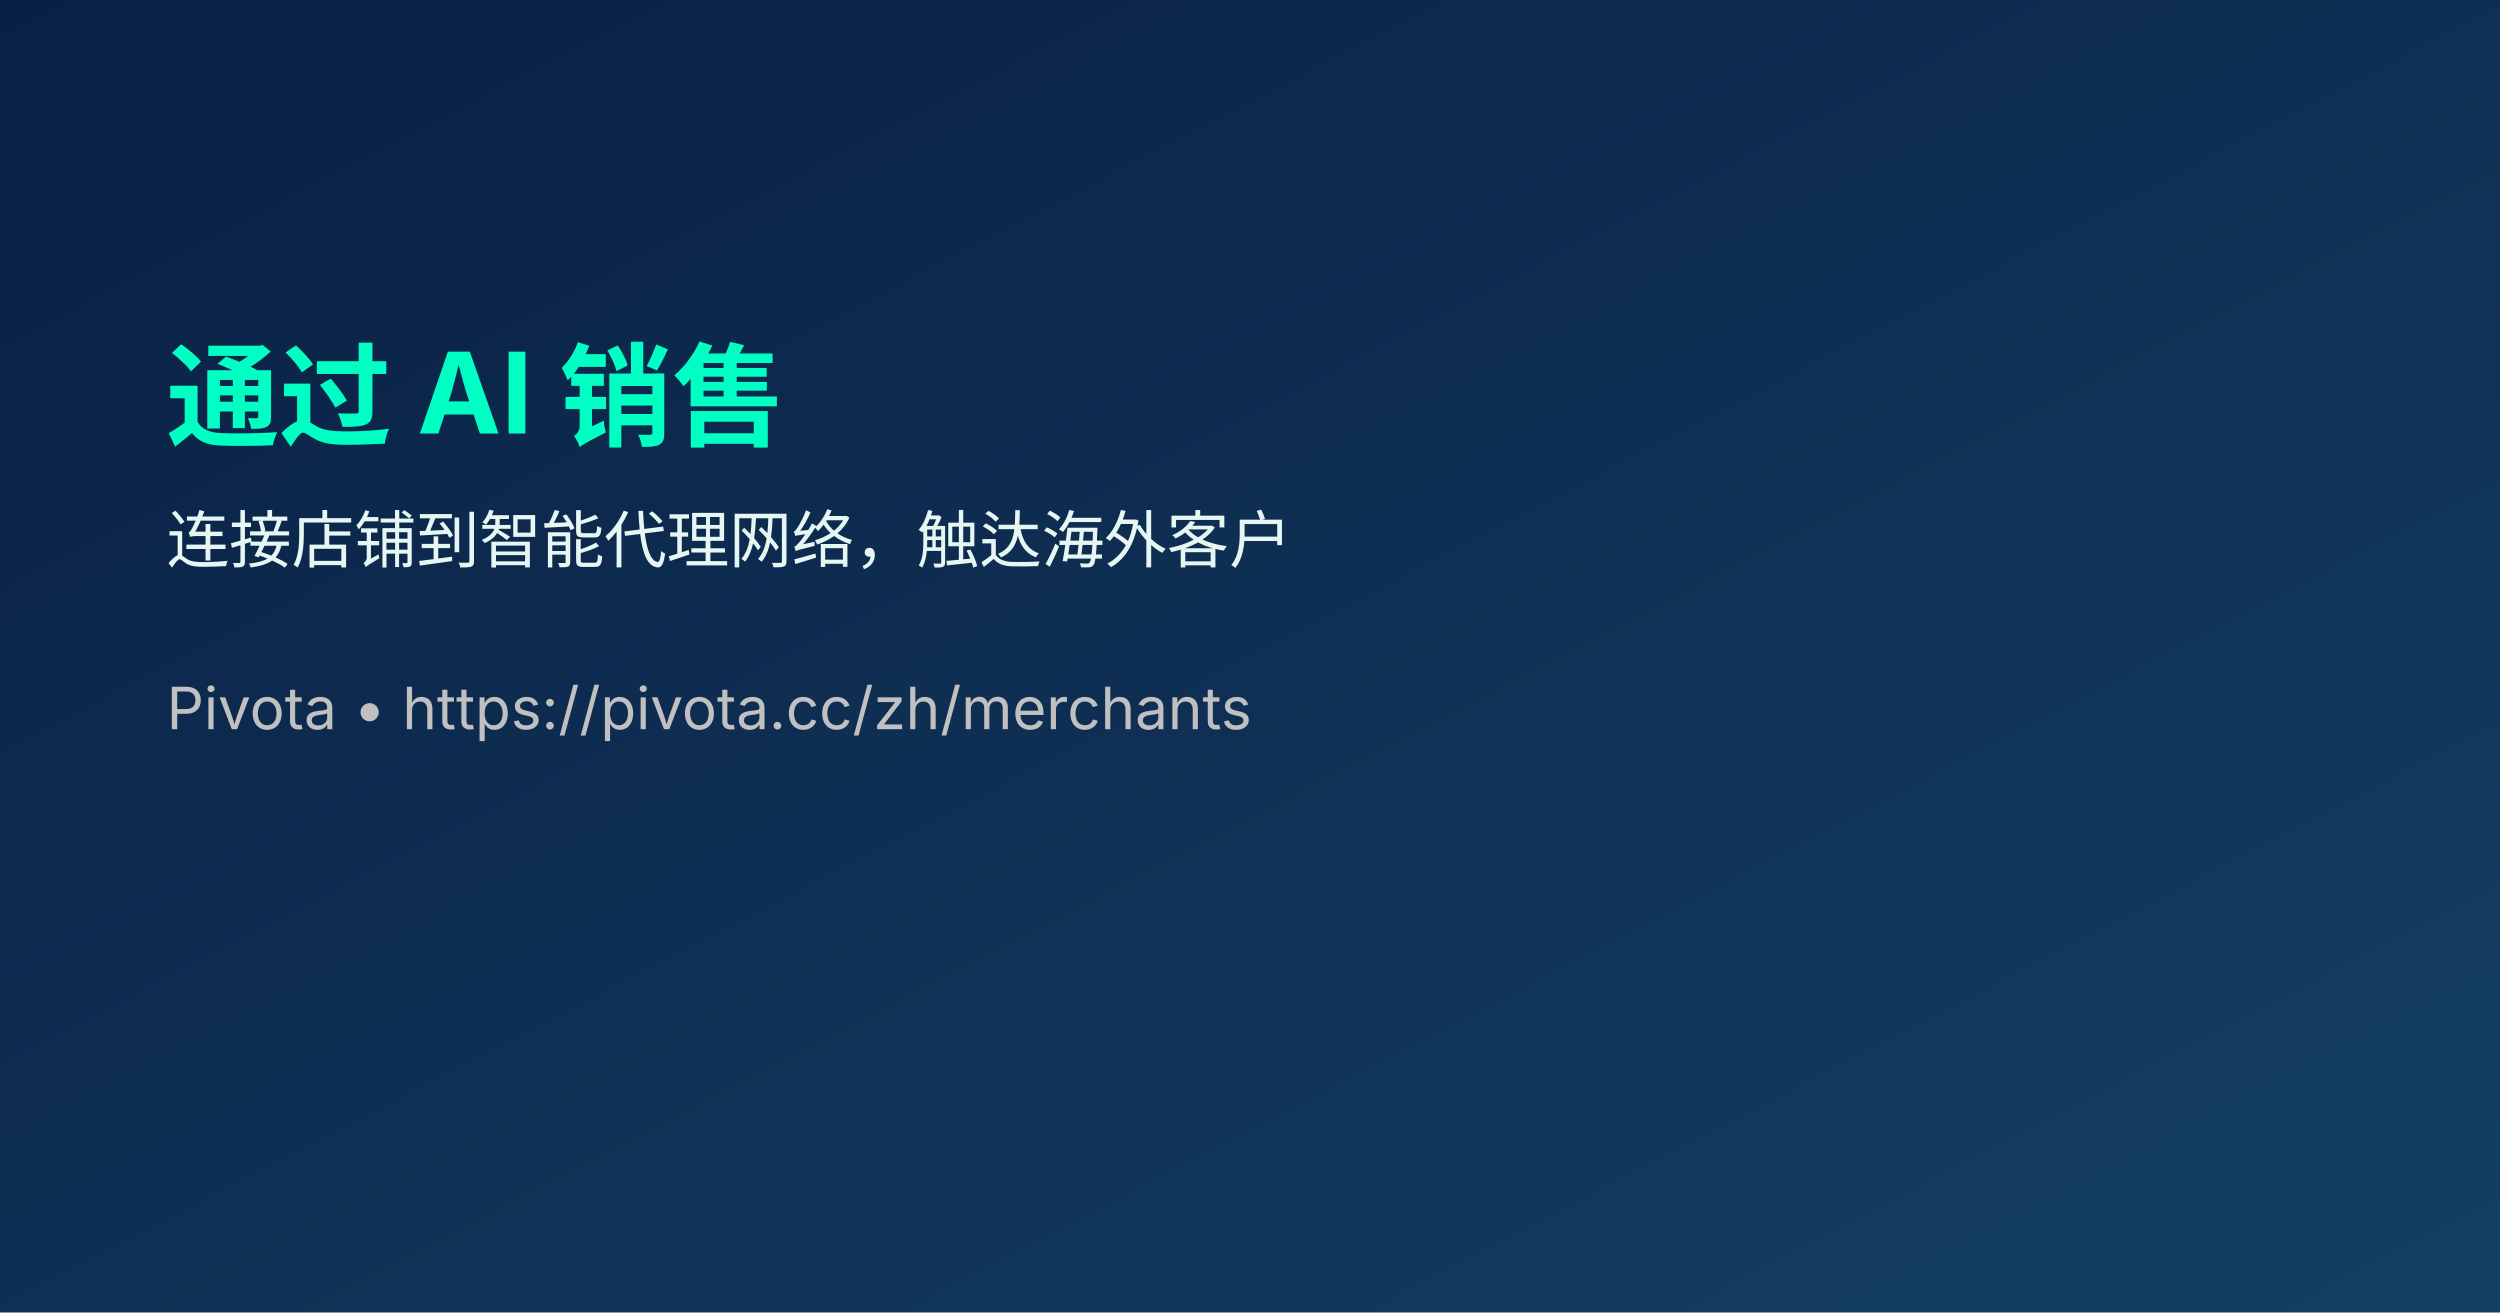
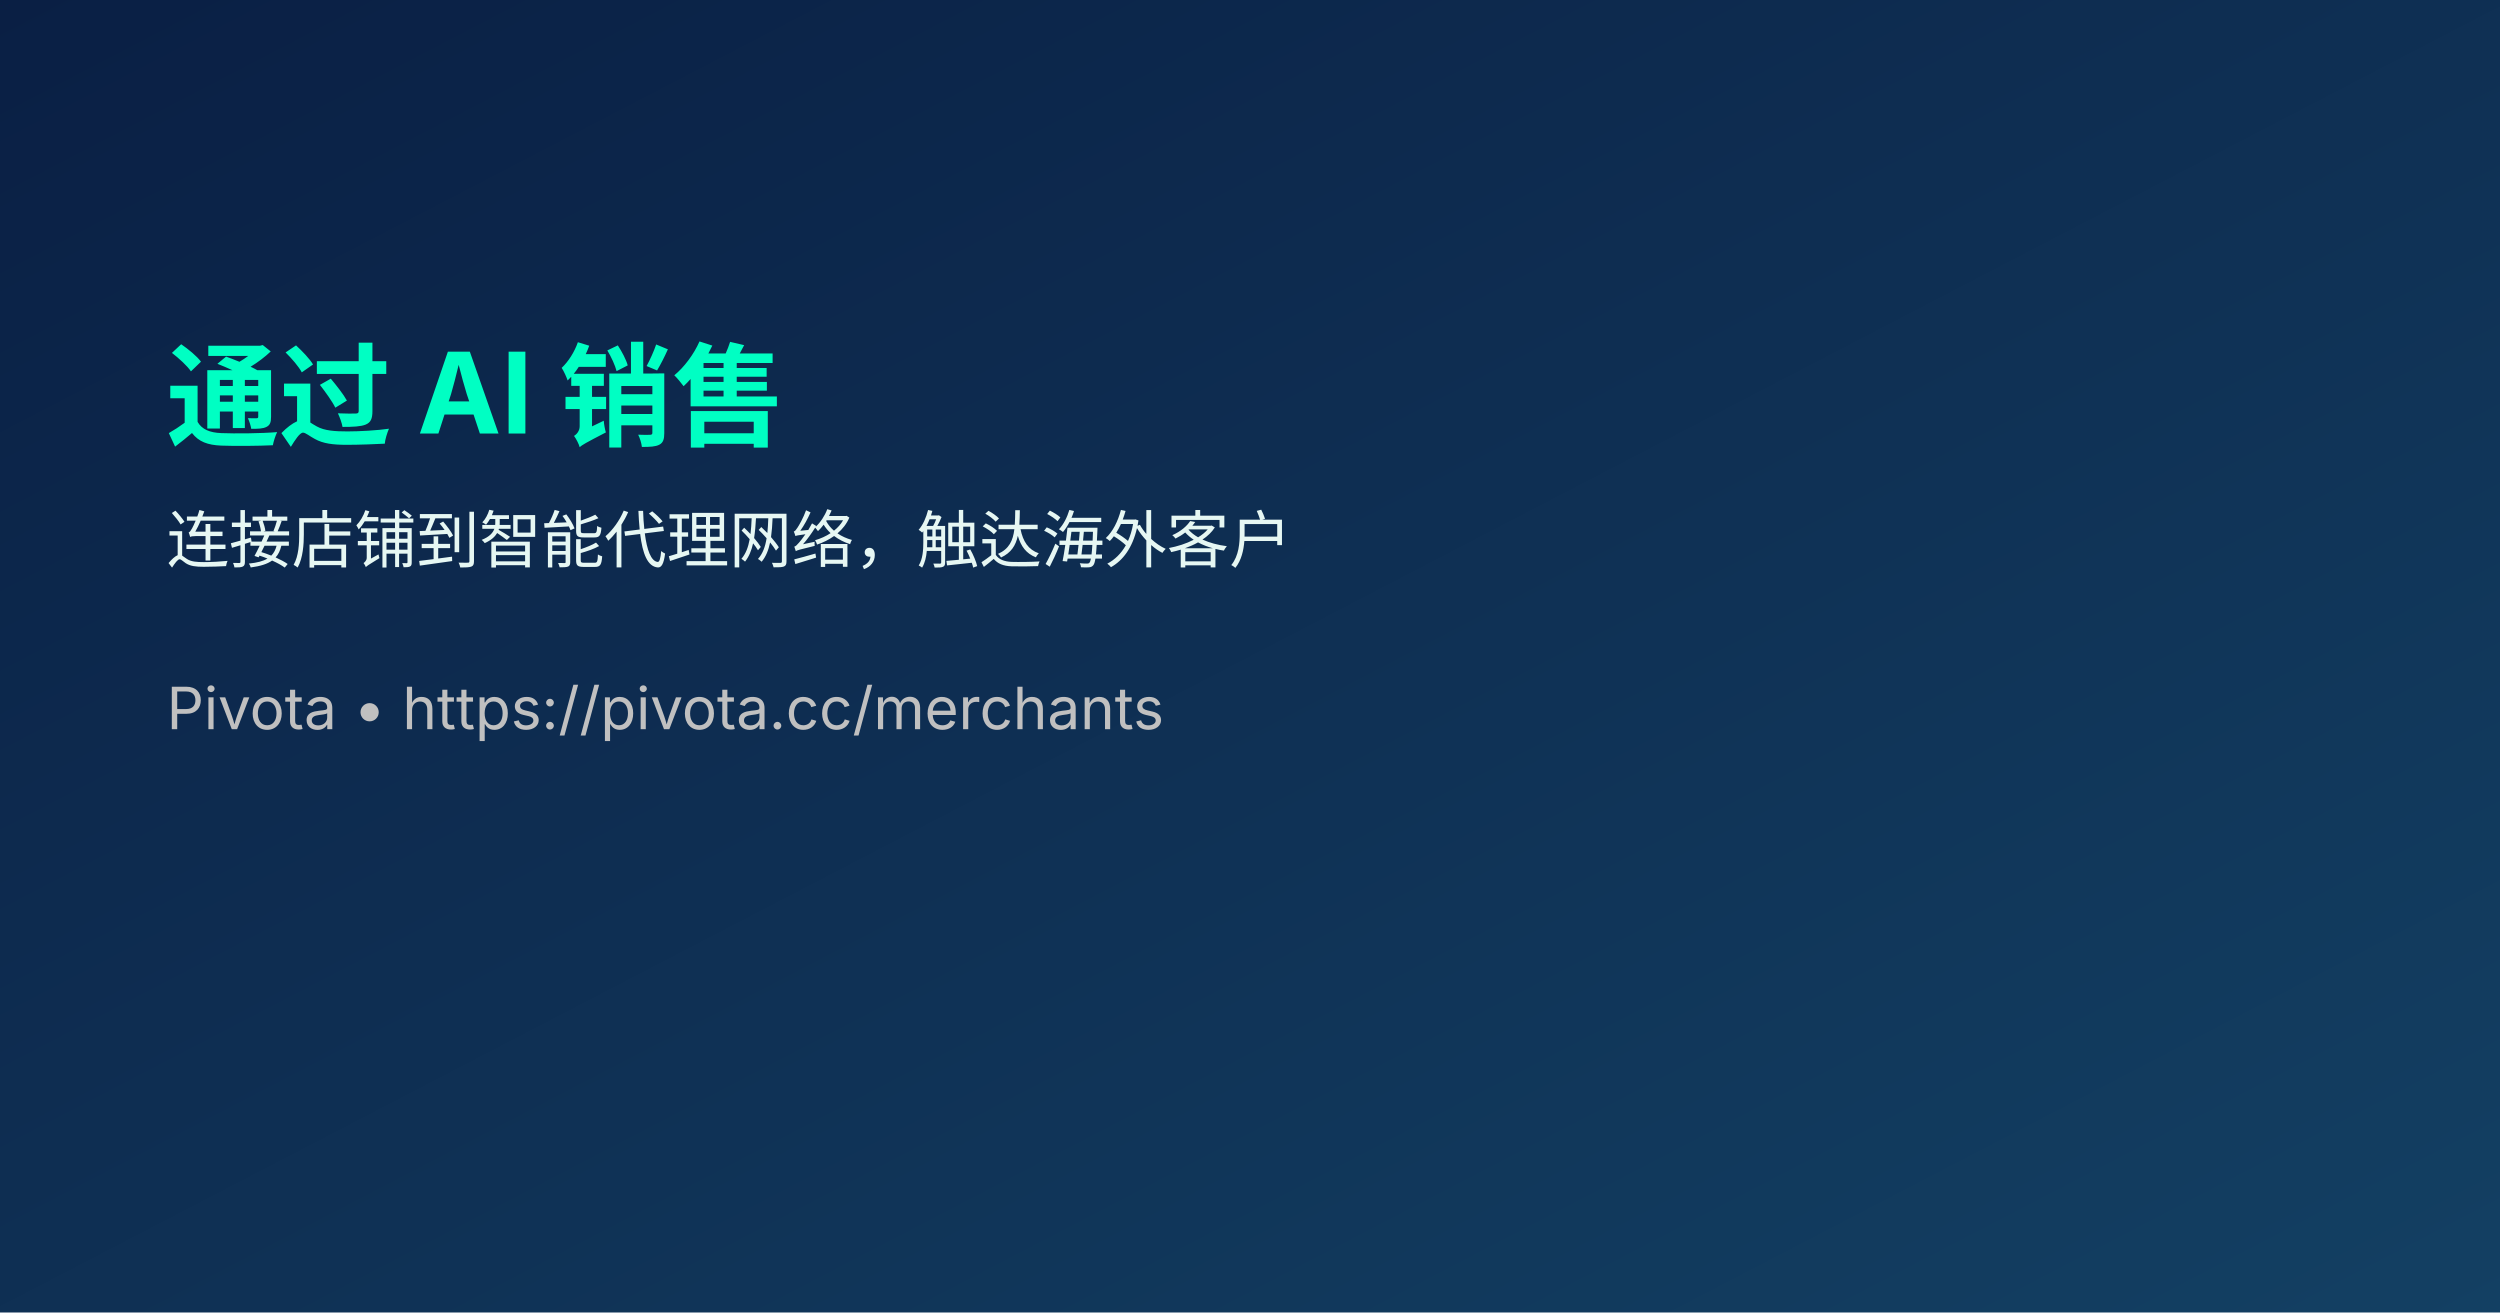
<svg xmlns="http://www.w3.org/2000/svg" width="1200" height="630" viewBox="0 0 1200 630">
  <defs>
    <linearGradient id="g" x1="0" y1="0" x2="1" y2="1">
      <stop offset="0%" stop-color="#0A1F44" />
      <stop offset="100%" stop-color="#134063" />
    </linearGradient>
  </defs>
  <rect width="1200" height="630" fill="url(#g)" />
  <text x="80" y="210" fill="#00FFC3" font-family="Inter, Arial, sans-serif" font-size="54" font-weight="700">
    通过 AI 销售
  </text>
  <text x="80" y="270" fill="#E6F7F3" font-family="Inter, Arial, sans-serif" font-size="30">
    连接店铺到智能代理网络，触达海外客户
  </text>
  <text x="80" y="350" fill="#C0C0C0" font-family="Inter, Arial, sans-serif" font-size="28">
-     Pivota • https://pivota.cc/zh/merchants
+     Pivota • https://pivota.cc/merchants
  </text>
</svg>
